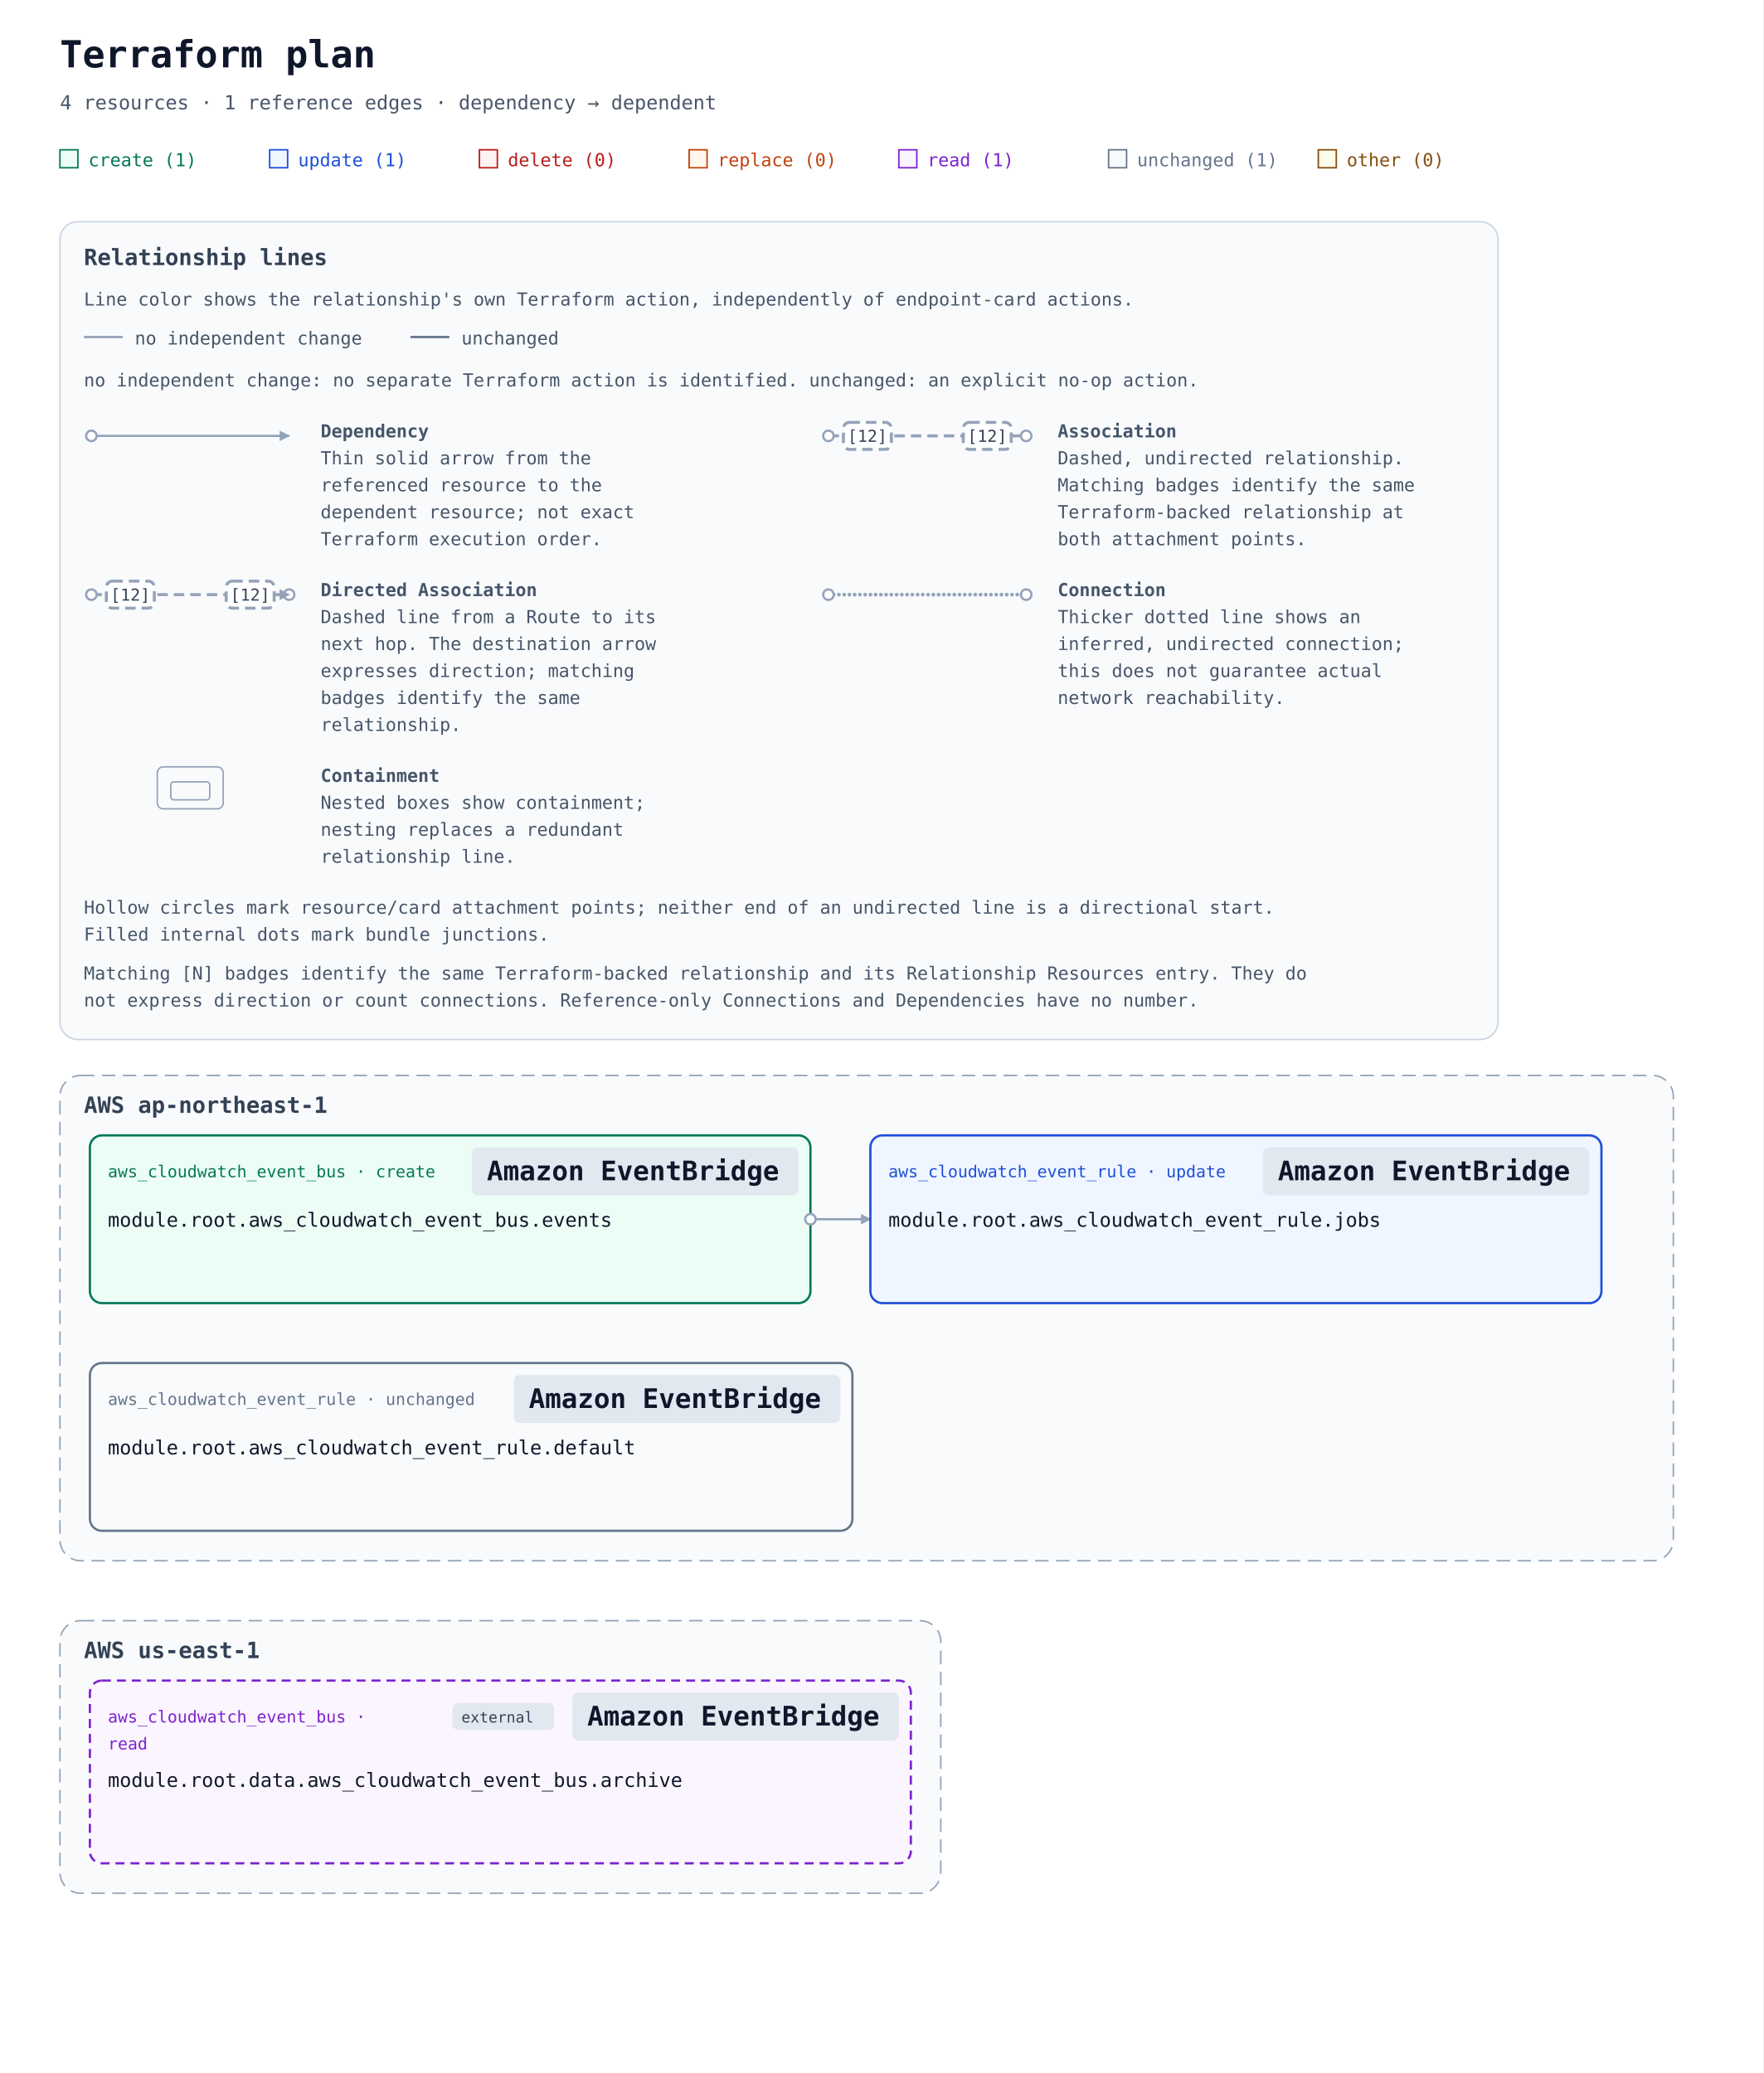
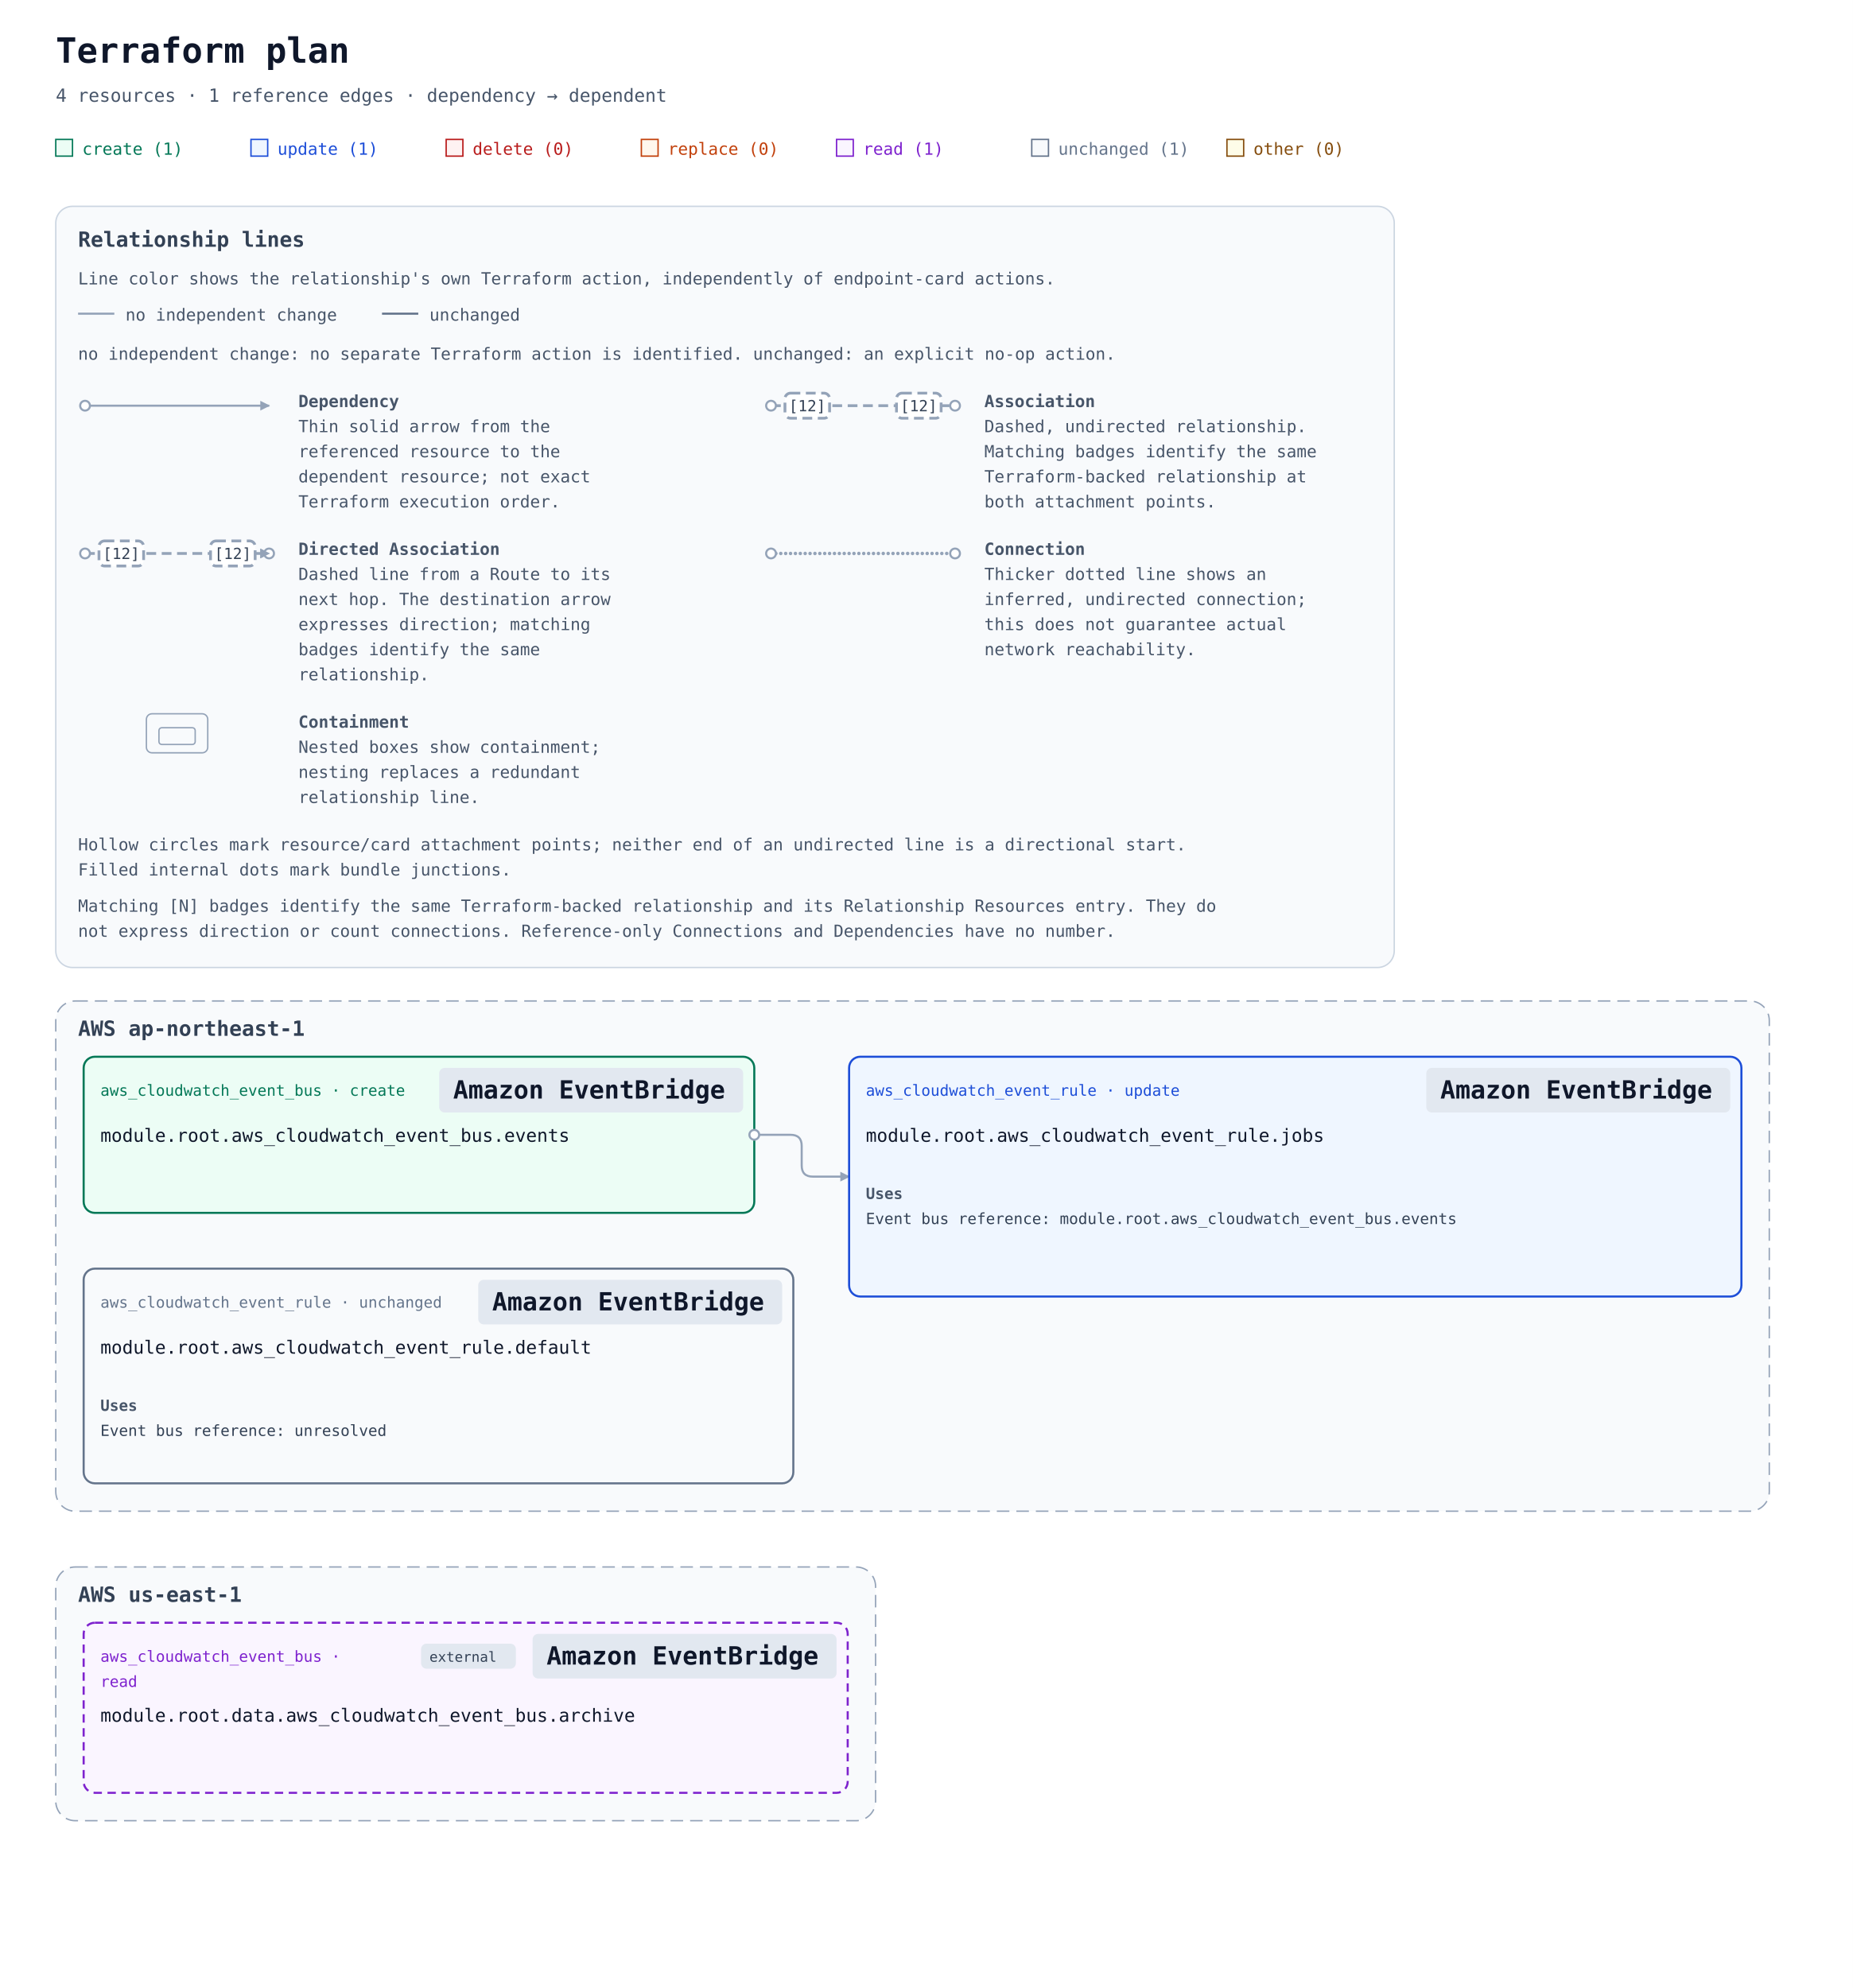
- <svg xmlns="http://www.w3.org/2000/svg" width="1177" height="1384" viewBox="0 0 1177 1384" role="img" aria-labelledby="title description">
+ <svg xmlns="http://www.w3.org/2000/svg" width="1329" height="1426" viewBox="0 0 1329 1426" role="img" aria-labelledby="title description">
  <defs>
    <marker id="arrow" viewBox="0 0 10 10" refX="9" refY="5" markerWidth="7" markerHeight="7" markerUnits="userSpaceOnUse" orient="auto-start-reverse">
      <path d="M 0 0 L 10 5 L 0 10 z" fill="#94a3b8" />
    </marker>
  </defs>
  <rect width="100%" height="100%" fill="#ffffff" />
  <g font-family="ui-monospace, SFMono-Regular, Consolas, monospace">
    <text x="40" y="45" font-size="25" font-weight="700" fill="#0f172a">Terraform plan</text>
    <text x="40" y="73" font-size="13" fill="#475569">4 resources · 1 reference edges · dependency → dependent</text>
    <rect x="40" y="100" width="12" height="12" fill="#ecfdf5" stroke="#047857" />
    <text x="59" y="111" font-size="12" fill="#047857">create (1)</text>
    <rect x="180" y="100" width="12" height="12" fill="#eff6ff" stroke="#1d4ed8" />
    <text x="199" y="111" font-size="12" fill="#1d4ed8">update (1)</text>
    <rect x="320" y="100" width="12" height="12" fill="#fef2f2" stroke="#b91c1c" />
    <text x="339" y="111" font-size="12" fill="#b91c1c">delete (0)</text>
    <rect x="460" y="100" width="12" height="12" fill="#fff7ed" stroke="#c2410c" />
    <text x="479" y="111" font-size="12" fill="#c2410c">replace (0)</text>
    <rect x="600" y="100" width="12" height="12" fill="#faf5ff" stroke="#7e22ce" />
    <text x="619" y="111" font-size="12" fill="#7e22ce">read (1)</text>
    <rect x="740" y="100" width="12" height="12" fill="#f8fafc" stroke="#64748b" />
    <text x="759" y="111" font-size="12" fill="#64748b">unchanged (1)</text>
    <rect x="880" y="100" width="12" height="12" fill="#fefce8" stroke="#854d0e" />
    <text x="899" y="111" font-size="12" fill="#854d0e">other (0)</text>
    <g id="relationship-legend" font-size="12" fill="#475569" transform="translate(40 148)">
      <rect width="960" height="546" rx="12" fill="#f8fafc" stroke="#cbd5e1" />
      <text x="16" y="29" font-size="15" font-weight="700" fill="#334155">Relationship lines</text>
      <text x="16" y="56">Line color shows the relationship's own Terraform action, independently of endpoint-card actions.</text>
      <path data-legend-action="none" d="M 16 77 H 42" fill="none" stroke="#94a3b8" stroke-width="1.5" />
      <text x="50" y="82">no independent change</text>
      <path data-legend-action="unchanged" d="M 234 77 H 260" fill="none" stroke="#64748b" stroke-width="1.5" />
      <text x="268" y="82">unchanged</text>
      <text x="16" y="110">no independent change: no separate Terraform action is identified. unchanged: an explicit no-op action.</text>
      <g data-legend-entry="dependency" transform="translate(0 132)">
        <g data-legend-sample="dependency">
          <path data-legend-kind="dependency" data-directionality="directed" d="M 21 11 H 153" fill="none" stroke="#94a3b8" stroke-width="1.5" marker-end="url(#arrow)" />
          <circle data-legend-endpoint="source" cx="21" cy="11" r="3.5" fill="#ffffff" stroke="#94a3b8" stroke-width="1.5" />
        </g>
        <text x="174" y="12" font-weight="700">Dependency</text>
        <text x="174" y="30">Thin solid arrow from the</text>
        <text x="174" y="48">referenced resource to the</text>
        <text x="174" y="66">dependent resource; not exact</text>
        <text x="174" y="84">Terraform execution order.</text>
      </g>
      <g data-legend-entry="association" transform="translate(492 132)">
        <g data-legend-sample="association">
          <path data-legend-kind="association" data-directionality="undirected" d="M 21 11 H 153" fill="none" stroke="#94a3b8" stroke-width="2" stroke-dasharray="7 4" />
          <circle data-legend-endpoint="source" cx="21" cy="11" r="3.5" fill="#ffffff" stroke="#94a3b8" stroke-width="1.5" />
          <circle data-legend-endpoint="target" cx="153" cy="11" r="3.5" fill="#ffffff" stroke="#94a3b8" stroke-width="1.5" />
          <g data-legend-badge="source">
            <rect x="31" y="2" width="32" height="18" rx="4" fill="#ffffff" stroke="#94a3b8" stroke-width="2" stroke-dasharray="7 4" />
            <text x="47" y="15" text-anchor="middle" font-size="11" fill="#334155">[12]</text>
          </g>
          <g data-legend-badge="target">
            <rect x="111" y="2" width="32" height="18" rx="4" fill="#ffffff" stroke="#94a3b8" stroke-width="2" stroke-dasharray="7 4" />
            <text x="127" y="15" text-anchor="middle" font-size="11" fill="#334155">[12]</text>
          </g>
        </g>
        <text x="174" y="12" font-weight="700">Association</text>
        <text x="174" y="30">Dashed, undirected relationship.</text>
        <text x="174" y="48">Matching badges identify the same</text>
        <text x="174" y="66">Terraform-backed relationship at</text>
        <text x="174" y="84">both attachment points.</text>
      </g>
      <g data-legend-entry="directed-association" transform="translate(0 238)">
        <g data-legend-sample="directed-association">
          <path data-legend-kind="directed-association" data-directionality="directed" d="M 21 11 H 153" fill="none" stroke="#94a3b8" stroke-width="2" stroke-dasharray="7 4" marker-end="url(#arrow)" />
          <circle data-legend-endpoint="source" cx="21" cy="11" r="3.5" fill="#ffffff" stroke="#94a3b8" stroke-width="1.5" />
          <circle data-legend-endpoint="target" cx="153" cy="11" r="3.5" fill="#ffffff" stroke="#94a3b8" stroke-width="1.5" />
          <path data-legend-arrow="true" d="M 146.7 7.5 L 153.7 11 L 146.7 14.5 Z" fill="#94a3b8" />
          <g data-legend-badge="source">
            <rect x="31" y="2" width="32" height="18" rx="4" fill="#ffffff" stroke="#94a3b8" stroke-width="2" stroke-dasharray="7 4" />
            <text x="47" y="15" text-anchor="middle" font-size="11" fill="#334155">[12]</text>
          </g>
          <g data-legend-badge="target">
            <rect x="111" y="2" width="32" height="18" rx="4" fill="#ffffff" stroke="#94a3b8" stroke-width="2" stroke-dasharray="7 4" />
            <text x="127" y="15" text-anchor="middle" font-size="11" fill="#334155">[12]</text>
          </g>
        </g>
        <text x="174" y="12" font-weight="700">Directed Association</text>
        <text x="174" y="30">Dashed line from a Route to its</text>
        <text x="174" y="48">next hop. The destination arrow</text>
        <text x="174" y="66">expresses direction; matching</text>
        <text x="174" y="84">badges identify the same</text>
        <text x="174" y="102">relationship.</text>
      </g>
      <g data-legend-entry="connection" transform="translate(492 238)">
        <g data-legend-sample="connection">
          <path data-legend-kind="connection" data-directionality="undirected" d="M 21 11 H 153" fill="none" stroke="#94a3b8" stroke-width="2.5" stroke-dasharray="0 3.5" stroke-linecap="round" />
          <circle data-legend-endpoint="source" cx="21" cy="11" r="3.5" fill="#ffffff" stroke="#94a3b8" stroke-width="1.5" />
          <circle data-legend-endpoint="target" cx="153" cy="11" r="3.5" fill="#ffffff" stroke="#94a3b8" stroke-width="1.5" />
        </g>
        <text x="174" y="12" font-weight="700">Connection</text>
        <text x="174" y="30">Thicker dotted line shows an</text>
        <text x="174" y="48">inferred, undirected connection;</text>
        <text x="174" y="66">this does not guarantee actual</text>
        <text x="174" y="84">network reachability.</text>
      </g>
      <g data-legend-entry="containment" transform="translate(0 362)">
        <g data-legend-sample="containment">
          <g data-legend-kind="containment" fill="none" stroke="#94a3b8">
            <rect x="65" y="2" width="44" height="28" rx="4" />
            <rect x="74" y="12" width="26" height="12" rx="2" />
          </g>
        </g>
        <text x="174" y="12" font-weight="700">Containment</text>
        <text x="174" y="30">Nested boxes show containment;</text>
        <text x="174" y="48">nesting replaces a redundant</text>
        <text x="174" y="66">relationship line.</text>
      </g>
      <text x="16" y="462">Hollow circles mark resource/card attachment points; neither end of an undirected line is a directional start.</text>
      <text x="16" y="480">Filled internal dots mark bundle junctions.</text>
      <text x="16" y="506">Matching [N] badges identify the same Terraform-backed relationship and its Relationship Resources entry. They do</text>
      <text x="16" y="524">not express direction or count connections. Reference-only Connections and Dependencies have no number.</text>
    </g>
    <g transform="translate(0 558)">
      <g data-architecture="true" transform="translate(0 0)">
        <g data-deployment-scope="true" data-scope-provider="AWS" data-region="ap-northeast-1">
-           <rect x="40" y="160" width="1077" height="324" rx="14" fill="#f8fafc" stroke="#94a3b8" stroke-dasharray="9 5" />
+           <rect x="40" y="160" width="1229" height="366" rx="14" fill="#f8fafc" stroke="#94a3b8" stroke-dasharray="9 5" />
          <text x="56" y="185" font-size="15" font-weight="700" fill="#334155">AWS ap-northeast-1</text>
        </g>
        <g data-deployment-scope="true" data-scope-provider="AWS" data-region="us-east-1">
-           <rect x="40" y="524" width="588" height="182" rx="14" fill="#f8fafc" stroke="#94a3b8" stroke-dasharray="9 5" />
-           <text x="56" y="549" font-size="15" font-weight="700" fill="#334155">AWS us-east-1</text>
+           <rect x="40" y="566" width="588" height="182" rx="14" fill="#f8fafc" stroke="#94a3b8" stroke-dasharray="9 5" />
+           <text x="56" y="591" font-size="15" font-weight="700" fill="#334155">AWS us-east-1</text>
        </g>
-         <path d="M 541 256 L 581 256 " data-edge-kind="dependency" data-directionality="directed" data-source="resource-6177735f636c6f756477617463685f6576656e745f6275732e6576656e7473-current" data-target="resource-6177735f636c6f756477617463685f6576656e745f72756c652e6a6f6273-current" fill="none" stroke="#94a3b8" stroke-width="1.5" stroke-linejoin="round" marker-end="url(#arrow)" />
+         <path d="M 541 256 L 567 256 Q 575 256 575 264 L 575 278 Q 575 286 583 286 L 609 286 " data-edge-kind="dependency" data-directionality="directed" data-source="resource-6177735f636c6f756477617463685f6576656e745f6275732e6576656e7473-current" data-target="resource-6177735f636c6f756477617463685f6576656e745f72756c652e6a6f6273-current" fill="none" stroke="#94a3b8" stroke-width="1.5" stroke-linejoin="round" marker-end="url(#arrow)" />
        <g id="resource-6177735f636c6f756477617463685f6576656e745f6275732e6576656e7473-current" data-architecture-id="terraform:6177735f636c6f756477617463685f6576656e745f6275732e6576656e7473-current" data-qualified-address="module.root.aws_cloudwatch_event_bus.events" data-terraform-address="aws_cloudwatch_event_bus.events">
          <rect x="60" y="200" width="481" height="112" rx="8" fill="#ecfdf5" stroke="#047857" stroke-width="1.5" data-mode="managed" />
          <text data-resource-type-heading="true" x="72" y="228" font-size="11" fill="#047857" xml:space="preserve">aws_cloudwatch_event_bus · create</text>
          <rect data-service-badge="true" data-presentation-padding="10 4" data-service-category="neutral" data-service-full-name="Amazon EventBridge" data-display-name="Amazon EventBridge" x="315" y="208" width="218" height="32" rx="4" fill="#e2e8f0" />
          <text data-service-name="true" x="325" y="230" font-size="18" font-weight="700" fill="#0f172a" xml:space="preserve">Amazon EventBridge</text>
          <text x="72" y="261" font-size="13" fill="#0f172a" xml:space="preserve">module.root.aws_cloudwatch_event_bus.events</text>
        </g>
        <g id="resource-6177735f636c6f756477617463685f6576656e745f72756c652e64656661756c74-current" data-architecture-id="terraform:6177735f636c6f756477617463685f6576656e745f72756c652e64656661756c74-current" data-qualified-address="module.root.aws_cloudwatch_event_rule.default" data-terraform-address="aws_cloudwatch_event_rule.default">
-           <rect x="60" y="352" width="509" height="112" rx="8" fill="#f8fafc" stroke="#64748b" stroke-width="1.5" data-mode="managed" />
+           <rect x="60" y="352" width="509" height="154" rx="8" fill="#f8fafc" stroke="#64748b" stroke-width="1.5" data-mode="managed" />
          <text data-resource-type-heading="true" x="72" y="380" font-size="11" fill="#64748b" xml:space="preserve">aws_cloudwatch_event_rule · unchanged</text>
          <rect data-service-badge="true" data-presentation-padding="10 4" data-service-category="neutral" data-service-full-name="Amazon EventBridge" data-display-name="Amazon EventBridge" x="343" y="360" width="218" height="32" rx="4" fill="#e2e8f0" />
          <text data-service-name="true" x="353" y="382" font-size="18" font-weight="700" fill="#0f172a" xml:space="preserve">Amazon EventBridge</text>
          <text x="72" y="413" font-size="13" fill="#0f172a" xml:space="preserve">module.root.aws_cloudwatch_event_rule.default</text>
+           <g data-resource-references="true">
+             <text x="72" y="454" font-size="11" font-weight="700" fill="#475569">Uses</text>
+             <g data-reference-status="unresolved">
+               <text x="72" y="472" font-size="11" fill="#334155" xml:space="preserve">Event bus reference: unresolved</text>
+             </g>
+           </g>
        </g>
        <g id="resource-6177735f636c6f756477617463685f6576656e745f72756c652e6a6f6273-current" data-architecture-id="terraform:6177735f636c6f756477617463685f6576656e745f72756c652e6a6f6273-current" data-qualified-address="module.root.aws_cloudwatch_event_rule.jobs" data-terraform-address="aws_cloudwatch_event_rule.jobs">
-           <rect x="581" y="200" width="488" height="112" rx="8" fill="#eff6ff" stroke="#1d4ed8" stroke-width="1.5" data-mode="managed" />
-           <text data-resource-type-heading="true" x="593" y="228" font-size="11" fill="#1d4ed8" xml:space="preserve">aws_cloudwatch_event_rule · update</text>
-           <rect data-service-badge="true" data-presentation-padding="10 4" data-service-category="neutral" data-service-full-name="Amazon EventBridge" data-display-name="Amazon EventBridge" x="843" y="208" width="218" height="32" rx="4" fill="#e2e8f0" />
-           <text data-service-name="true" x="853" y="230" font-size="18" font-weight="700" fill="#0f172a" xml:space="preserve">Amazon EventBridge</text>
-           <text x="593" y="261" font-size="13" fill="#0f172a" xml:space="preserve">module.root.aws_cloudwatch_event_rule.jobs</text>
+           <rect x="609" y="200" width="640" height="172" rx="8" fill="#eff6ff" stroke="#1d4ed8" stroke-width="1.5" data-mode="managed" />
+           <text data-resource-type-heading="true" x="621" y="228" font-size="11" fill="#1d4ed8" xml:space="preserve">aws_cloudwatch_event_rule · update</text>
+           <rect data-service-badge="true" data-presentation-padding="10 4" data-service-category="neutral" data-service-full-name="Amazon EventBridge" data-display-name="Amazon EventBridge" x="1023" y="208" width="218" height="32" rx="4" fill="#e2e8f0" />
+           <text data-service-name="true" x="1033" y="230" font-size="18" font-weight="700" fill="#0f172a" xml:space="preserve">Amazon EventBridge</text>
+           <text x="621" y="261" font-size="13" fill="#0f172a" xml:space="preserve">module.root.aws_cloudwatch_event_rule.jobs</text>
+           <g data-resource-references="true">
+             <text x="621" y="302" font-size="11" font-weight="700" fill="#475569">Uses</text>
+             <a href="#resource-6177735f636c6f756477617463685f6576656e745f6275732e6576656e7473-current" data-reference-attribute="event_bus_name">
+               <text x="621" y="320" font-size="11" fill="#334155" xml:space="preserve">Event bus reference: module.root.aws_cloudwatch_event_bus.events</text>
+             </a>
+           </g>
        </g>
        <g id="resource-646174612e6177735f636c6f756477617463685f6576656e745f6275732e61726368697665-current" data-architecture-id="terraform:646174612e6177735f636c6f756477617463685f6576656e745f6275732e61726368697665-current" data-qualified-address="module.root.data.aws_cloudwatch_event_bus.archive" data-terraform-address="data.aws_cloudwatch_event_bus.archive">
-           <rect x="60" y="564" width="548" height="122" rx="8" fill="#faf5ff" stroke="#7e22ce" stroke-width="1.5" data-mode="data" stroke-dasharray="6 4" />
+           <rect x="60" y="606" width="548" height="122" rx="8" fill="#faf5ff" stroke="#7e22ce" stroke-width="1.5" data-mode="data" stroke-dasharray="6 4" />
          <g data-external="true">
-             <rect x="302" y="579" width="68" height="18" rx="4" fill="#e2e8f0" />
-             <text x="308" y="592" font-size="10" fill="#334155">external</text>
+             <rect x="302" y="621" width="68" height="18" rx="4" fill="#e2e8f0" />
+             <text x="308" y="634" font-size="10" fill="#334155">external</text>
          </g>
-           <text data-resource-type-heading="true" x="72" y="592" font-size="11" fill="#7e22ce" xml:space="preserve">aws_cloudwatch_event_bus · </text>
-           <text data-resource-type-heading="true" x="72" y="610" font-size="11" fill="#7e22ce" xml:space="preserve">read</text>
-           <rect data-service-badge="true" data-presentation-padding="10 4" data-service-category="neutral" data-service-full-name="Amazon EventBridge" data-display-name="Amazon EventBridge" x="382" y="572" width="218" height="32" rx="4" fill="#e2e8f0" />
-           <text data-service-name="true" x="392" y="594" font-size="18" font-weight="700" fill="#0f172a" xml:space="preserve">Amazon EventBridge</text>
-           <text x="72" y="635" font-size="13" fill="#0f172a" xml:space="preserve">module.root.data.aws_cloudwatch_event_bus.archive</text>
+           <text data-resource-type-heading="true" x="72" y="634" font-size="11" fill="#7e22ce" xml:space="preserve">aws_cloudwatch_event_bus · </text>
+           <text data-resource-type-heading="true" x="72" y="652" font-size="11" fill="#7e22ce" xml:space="preserve">read</text>
+           <rect data-service-badge="true" data-presentation-padding="10 4" data-service-category="neutral" data-service-full-name="Amazon EventBridge" data-display-name="Amazon EventBridge" x="382" y="614" width="218" height="32" rx="4" fill="#e2e8f0" />
+           <text data-service-name="true" x="392" y="636" font-size="18" font-weight="700" fill="#0f172a" xml:space="preserve">Amazon EventBridge</text>
+           <text x="72" y="677" font-size="13" fill="#0f172a" xml:space="preserve">module.root.data.aws_cloudwatch_event_bus.archive</text>
        </g>
        <g data-endpoints="true" data-source="resource-6177735f636c6f756477617463685f6576656e745f6275732e6576656e7473-current" data-target="resource-6177735f636c6f756477617463685f6576656e745f72756c652e6a6f6273-current" aria-hidden="true">
          <circle data-endpoint="source" cx="541" cy="256" r="3.5" fill="#ffffff" stroke="#94a3b8" stroke-width="1.5" />
        </g>
      </g>
    </g>
  </g>
</svg>
